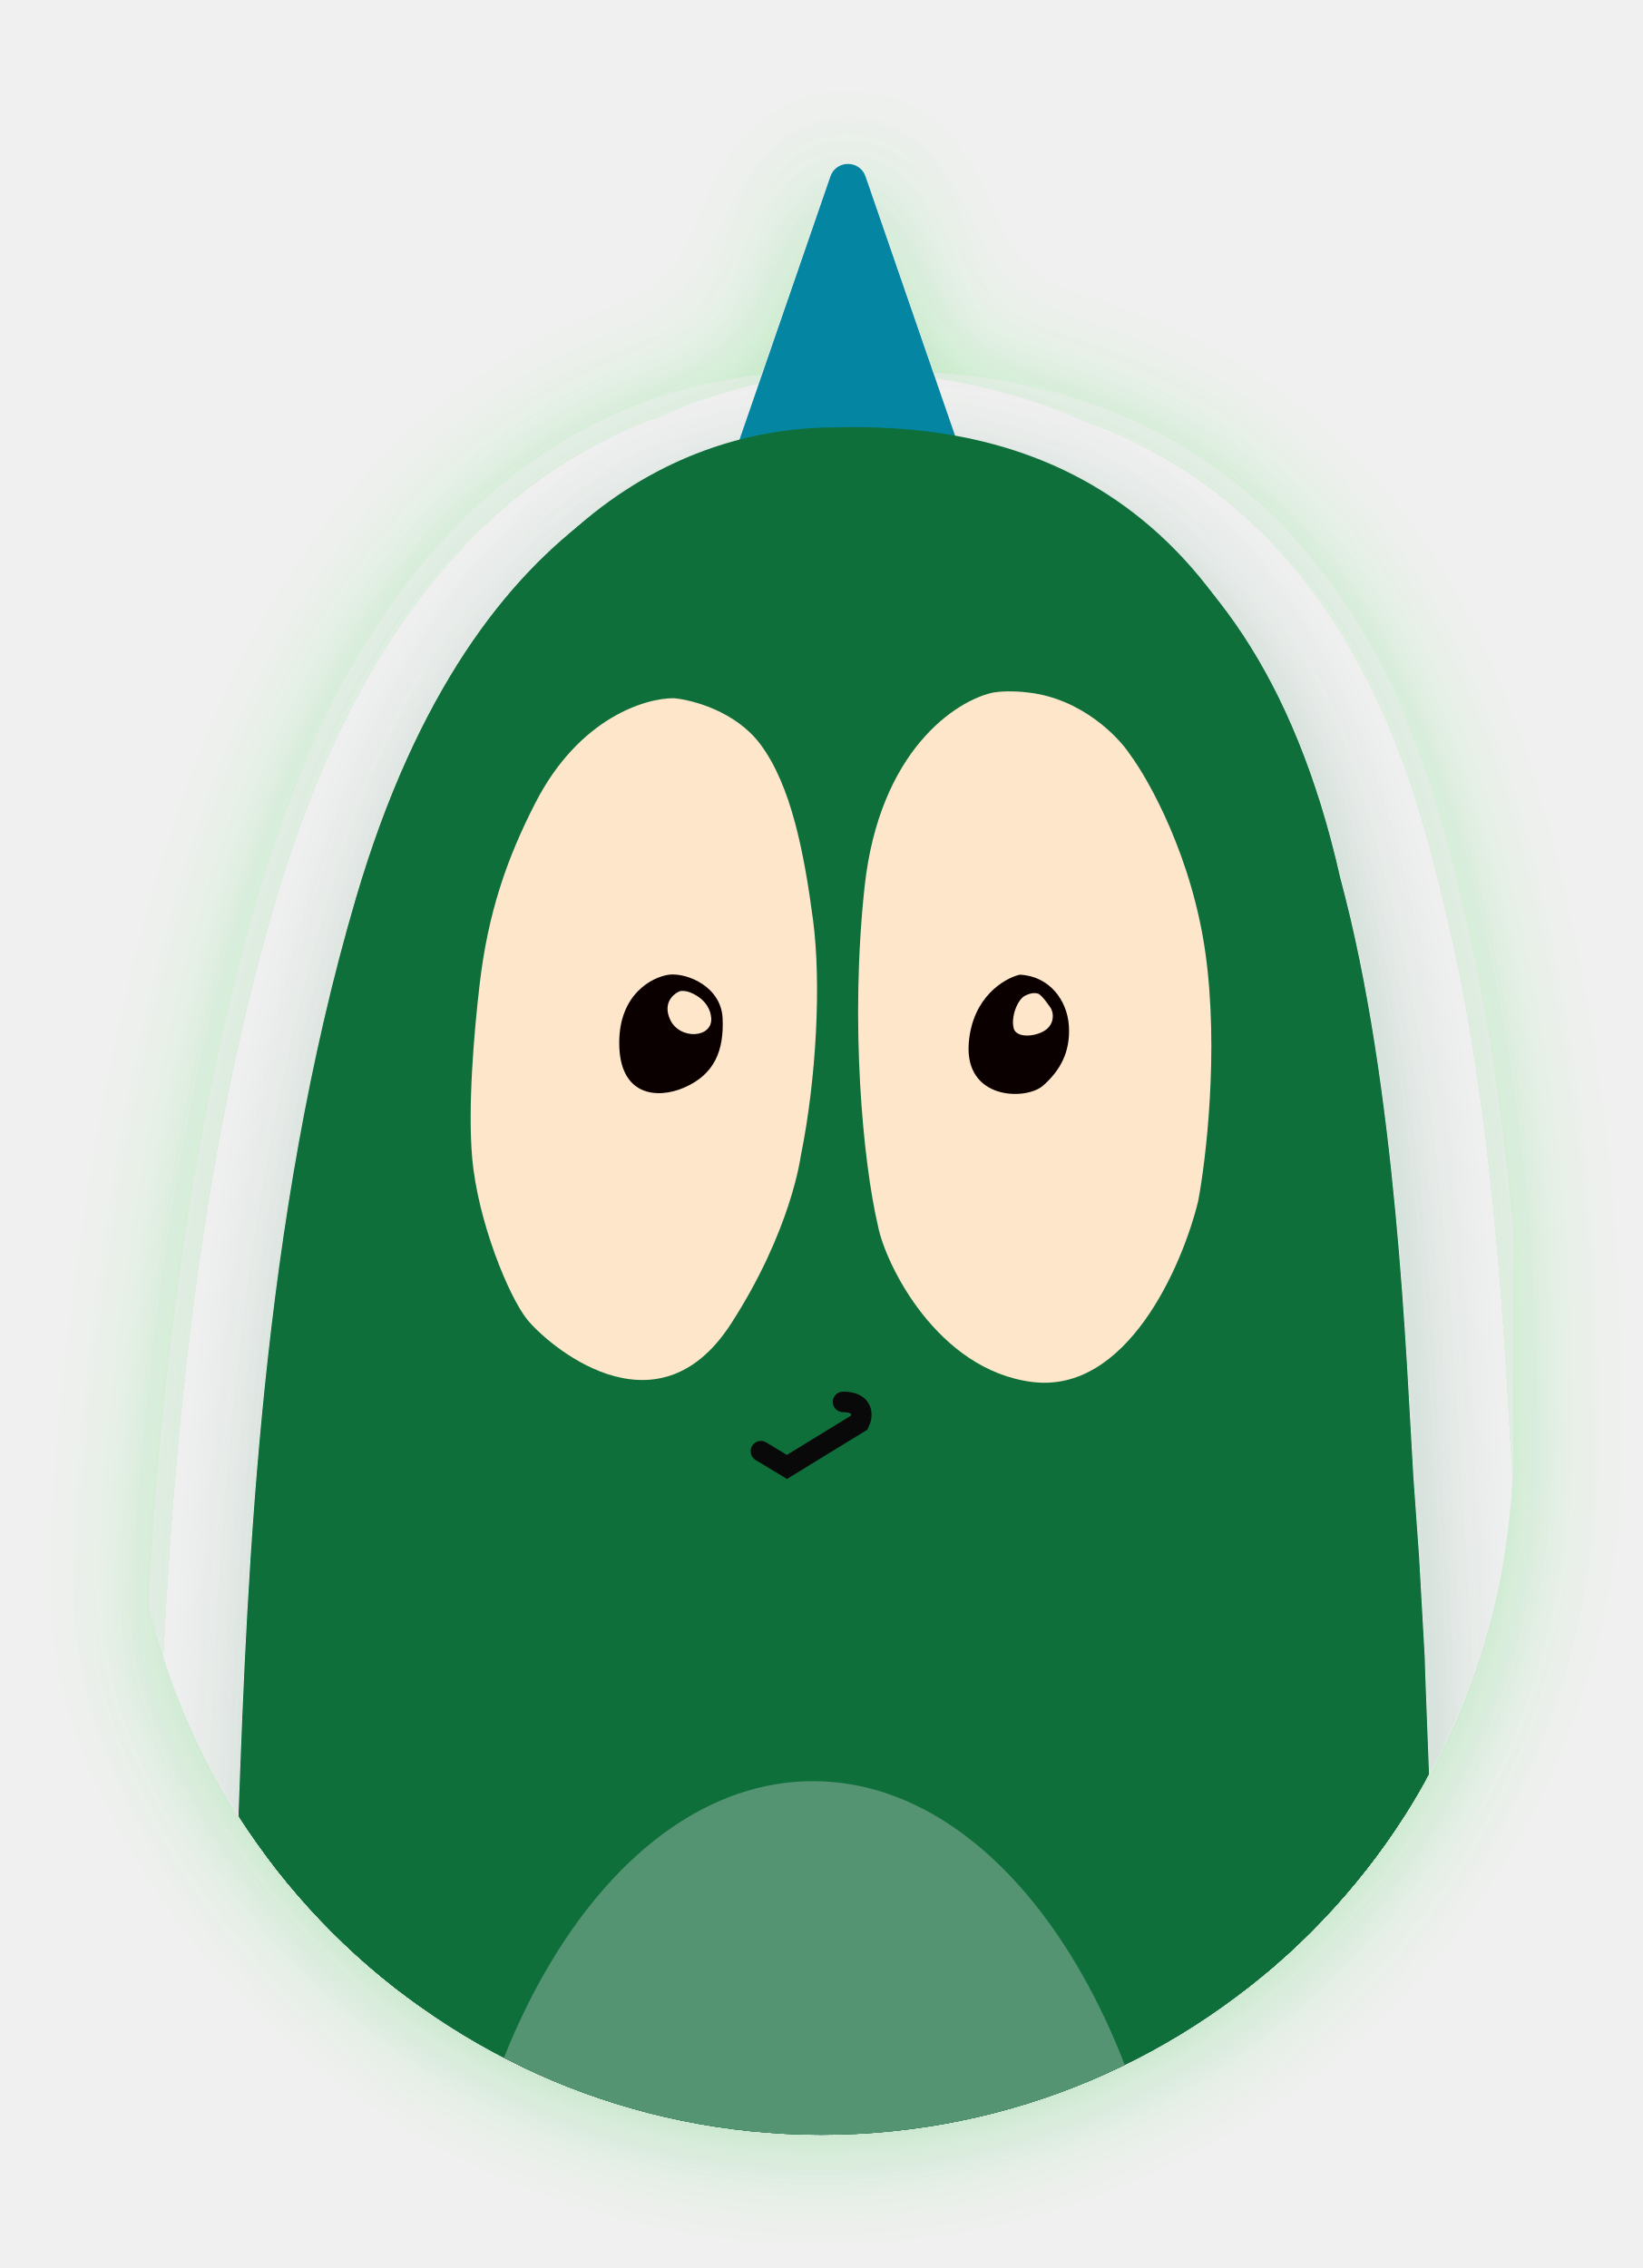
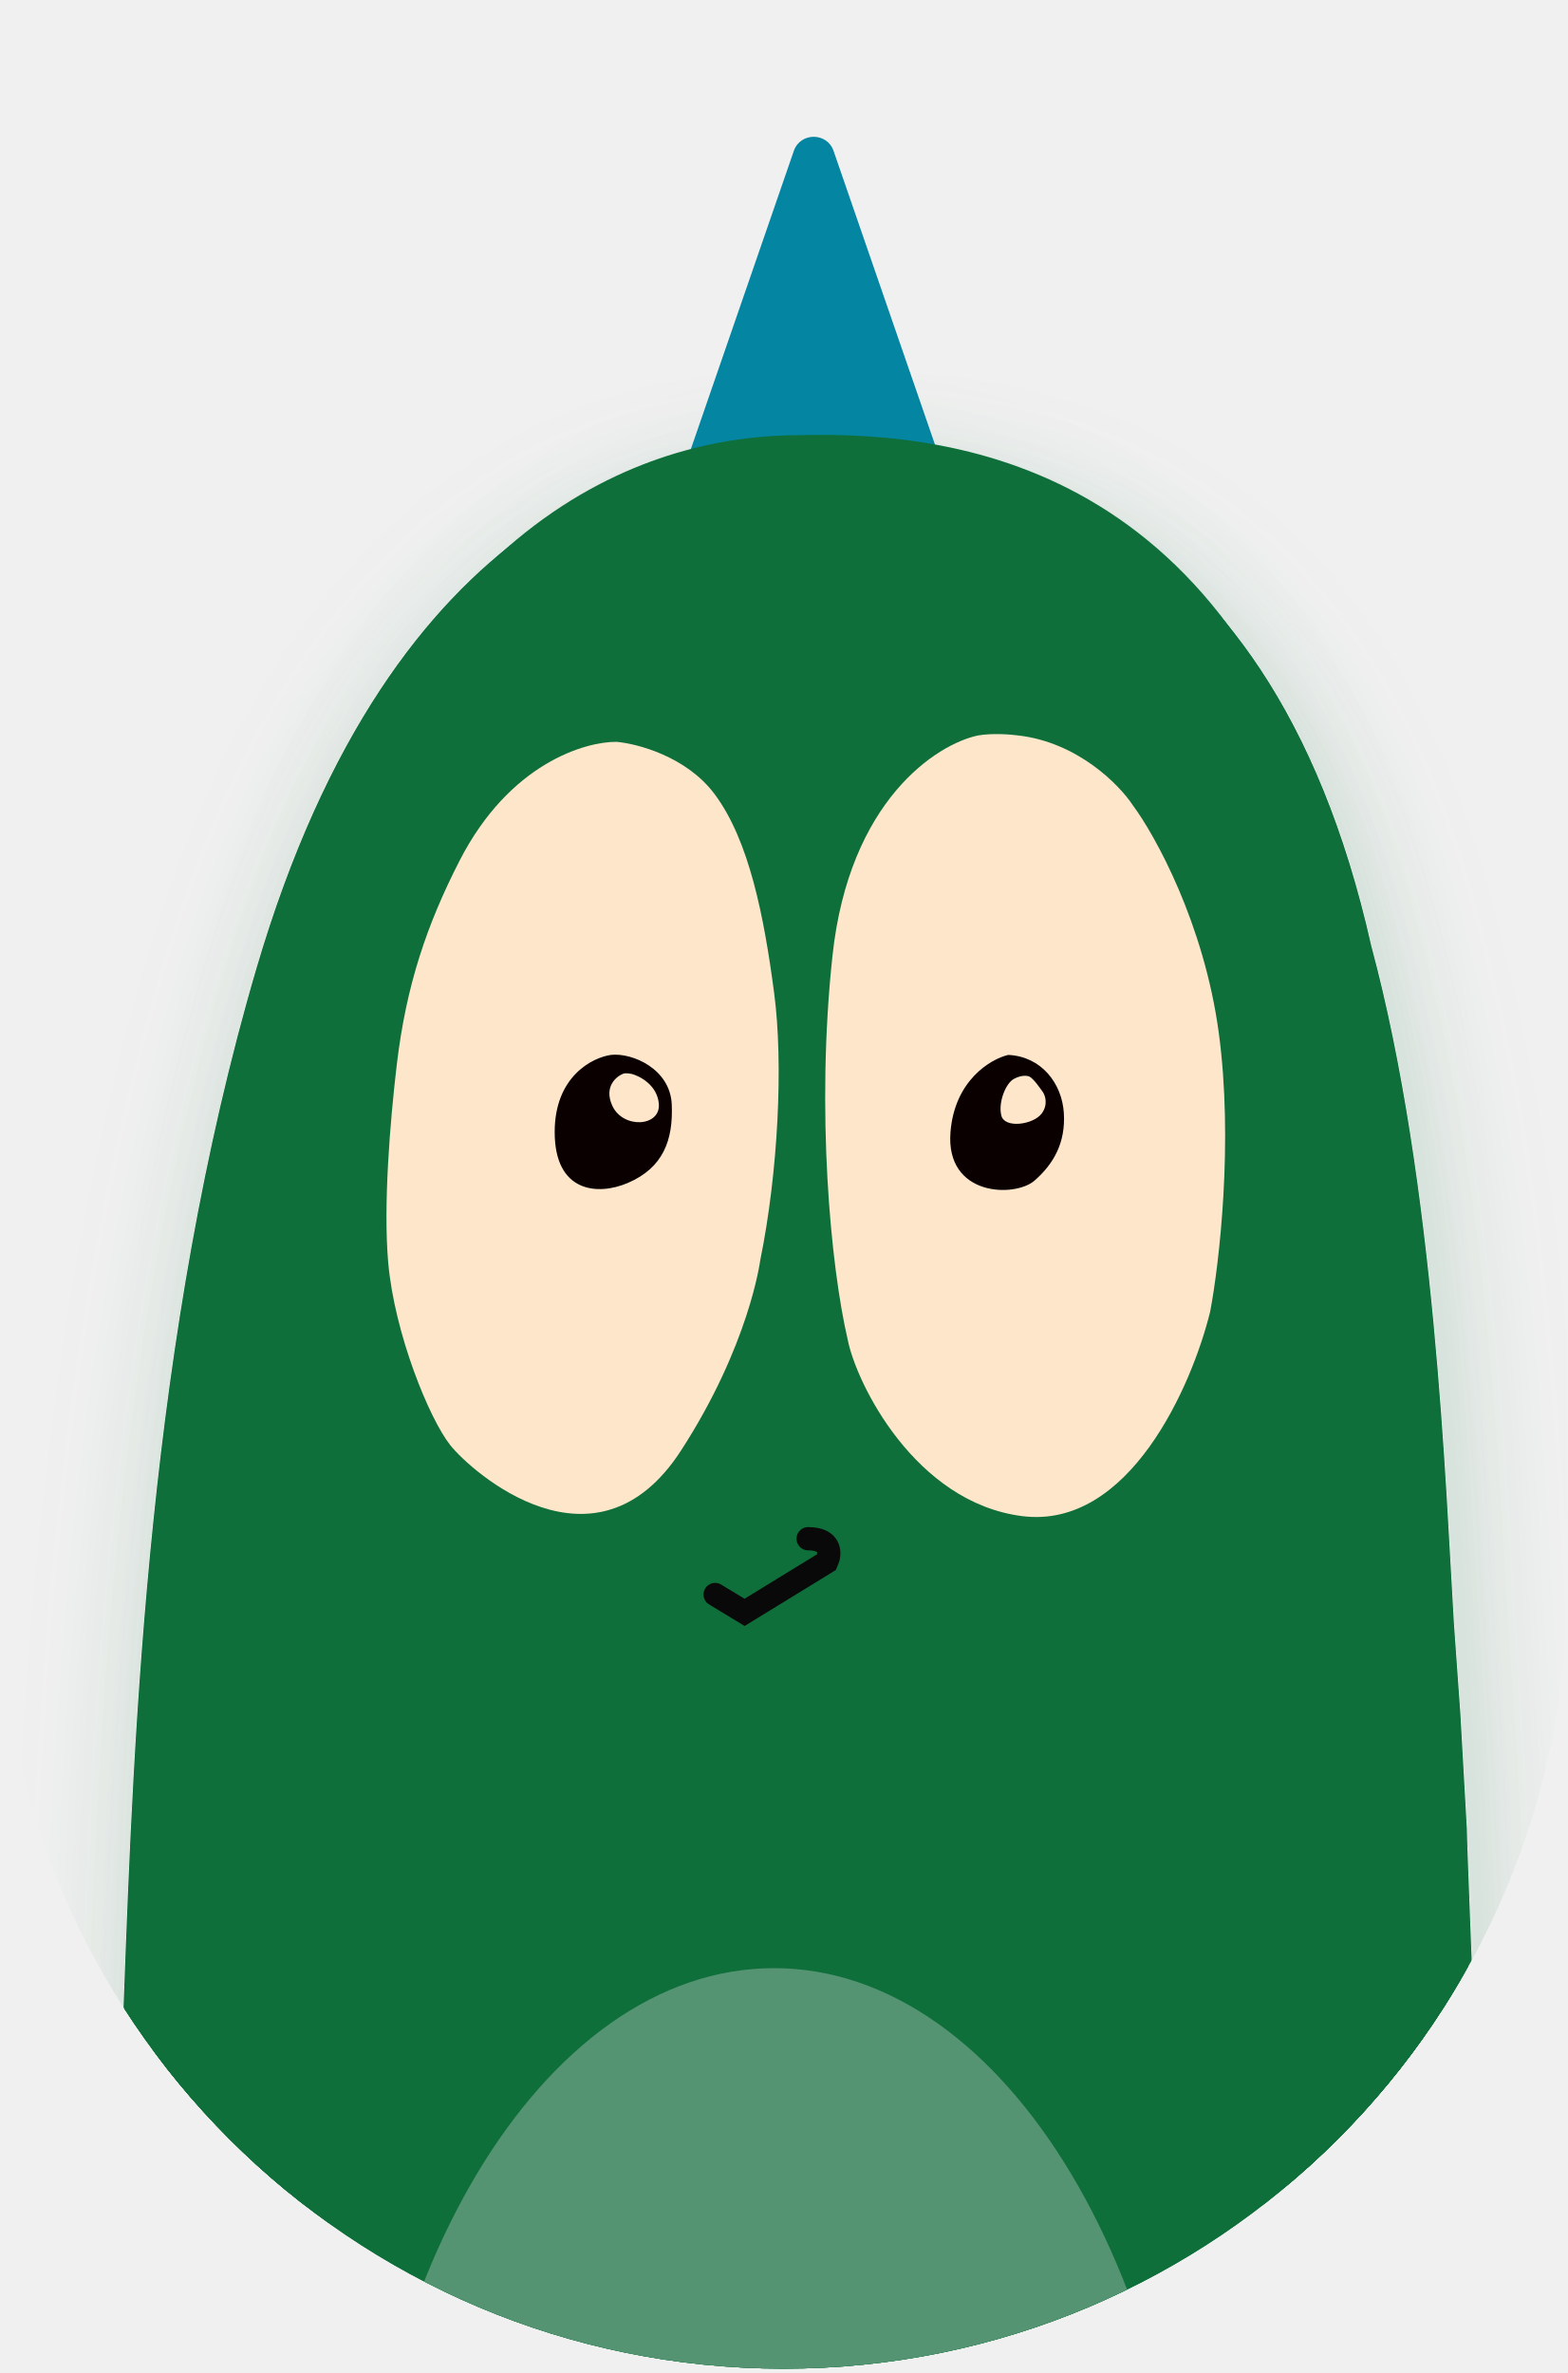
- <svg xmlns="http://www.w3.org/2000/svg" width="381" height="526" viewBox="0 0 381 526" fill="none">
-   <g filter="url(#filter0_dd_374_2505)">
-     <g clip-path="url(#clip0_374_2505)">
-       <g clip-path="url(#clip1_374_2505)">
-         <path d="M192.581 40.921C193.918 37.048 199.395 37.048 200.732 40.921L230.585 127.375C231.552 130.175 229.472 133.094 226.51 133.094H166.804C163.841 133.094 161.761 130.175 162.728 127.375L192.581 40.921Z" fill="#0485A2" />
-         <g filter="url(#filter1_dd_374_2505)">
-           <path fill-rule="evenodd" clip-rule="evenodd" d="M192.648 101.15C165.954 101.15 110.575 113.024 82.554 208.212C60.409 283.439 57.4 364.544 55.364 419.438C54.807 434.457 54.322 447.514 53.539 457.952L51.715 662.587C51.825 686.854 58.513 735.387 84.378 735.387C88.468 735.552 96.88 735.95 97.808 736.216C98.5 736.414 98.437 736.685 98.36 737.016C98.334 737.128 98.306 737.249 98.306 737.376L98.14 740.03C98.14 740.616 98.126 741.231 98.109 741.918C98.071 743.561 98.023 745.612 98.14 748.653C98.338 753.814 98.472 757.112 110.409 757.112H182.037C186.569 757.167 191.996 751.971 191.996 747.66C191.996 745.334 191.945 743.298 191.897 741.421C191.857 739.818 191.819 738.331 191.819 736.881C191.819 736.797 191.815 736.711 191.811 736.627C191.782 736.04 191.754 735.486 193.146 735.718C194.737 735.984 203.425 735.829 207.57 735.718H232.275C233.16 735.664 234.829 735.952 234.431 737.544V747.66C234.431 750.866 236.553 757.245 245.042 757.112C253.531 756.979 284.725 757.057 299.26 757.112C302.908 757 310.236 754.326 310.369 744.509V735.554C310.424 735.333 310.667 734.891 311.198 734.891C311.728 734.891 323.799 731.794 329.768 730.247C331.923 729.583 338.456 727.062 338.721 725.602C340.131 717.849 341.328 655.16 338.721 582.656C336.143 510.937 334.411 475.862 332.089 429.761C332.089 427.264 330.421 387.162 330.431 384.489L329.105 360.941L327.778 342.368C326.12 315.172 323.965 252.322 310.866 203.734C289.39 108.05 227.633 100.256 192.648 101.15Z" fill="#0E6F3A" />
-         </g>
-         <path d="M120.113 192.139C130.791 171.322 147.017 166.702 153.663 166.757C158.149 167.144 168.617 169.909 174.598 177.872C182.075 187.826 185.234 204.172 187.391 220.508C189.385 235.604 188.256 258.83 184.401 277.742C184.401 277.742 182.075 295.825 167.454 318.387C149.177 346.59 122.594 322.866 118.108 317.226C113.622 311.585 106.145 293.337 104.815 278.074C103.752 265.864 105.202 248.212 106.643 235.936C108.649 218.848 113.134 205.743 120.113 192.139Z" fill="#FEE6CA" />
-         <path d="M199.873 212.49C203.45 179.322 222.117 167.271 231.003 165.391C234.05 164.861 238.013 165.17 239.614 165.391C252.332 166.851 261.251 175.95 264.121 180.317C268.923 186.785 279.322 205.558 282.502 228.909C285.681 252.259 282.612 278.44 280.68 288.612C276.816 304.422 263.36 335.313 240.442 332.394C217.525 329.475 204.947 303.963 203.126 294.621C199.483 279.031 196.296 245.659 199.873 212.49Z" fill="#FEE6CA" />
-         <path d="M152.54 233.723C157.043 233.258 165.148 236.698 165.479 244.325C165.81 251.953 163.656 257.884 156.07 261.127C149.622 263.884 140.437 263.172 140.434 250.231C140.433 238.369 148.476 234.263 152.54 233.723ZM237.455 233.734C244.58 234.046 248.975 239.865 249.363 246.171C249.751 252.477 247.229 257.001 243.086 260.627C238.943 264.252 224.009 264.096 225.112 250.242C225.995 239.159 233.709 234.619 237.455 233.734ZM156.852 237.781C156.523 237.712 155.731 237.6 155.195 237.709C153.62 238.302 150.923 240.502 152.738 244.553C155.007 249.617 163.162 249.146 162.716 244.162C162.359 240.174 158.658 238.246 156.852 237.781ZM241.995 238.358C241.505 238.171 240.335 237.966 238.653 238.875C236.953 239.793 235.281 243.858 235.986 246.702C236.692 249.546 242.874 248.658 244.639 246.252C246.051 244.328 245.362 242.367 244.841 241.627C244.215 240.772 242.968 238.897 241.995 238.358Z" fill="#0A0000" />
-         <path d="M68.728 423.998C69.65 422.292 71.832 421.736 73.457 422.795L106.845 444.545C108.379 445.544 108.813 447.599 107.813 449.134L31.081 566.922C29.468 569.397 25.666 568.687 25.055 565.796L16.064 523.191C15.902 522.423 16.017 521.622 16.39 520.931L68.728 423.998Z" fill="#0E6F3A" />
-         <path d="M102.564 445.791C103.504 444.266 103.063 442.27 101.568 441.283L62.291 415.353C60.571 414.217 58.244 414.908 57.422 416.798L-0.426 549.832C-1.6 552.53 1.061 555.307 3.807 554.249L44.614 538.539C45.292 538.278 45.865 537.802 46.246 537.184L102.564 445.791Z" fill="#0E6F3A" />
-         <path d="M319.368 424.136C318.447 422.429 316.265 421.874 314.64 422.933L281.253 444.682C279.718 445.682 279.285 447.737 280.284 449.271L357.017 567.059C358.63 569.535 362.431 568.825 363.041 565.934L372.033 523.329C372.195 522.561 372.08 521.76 371.707 521.068L319.368 424.136Z" fill="#0E6F3A" />
-         <path d="M285.533 445.929C284.593 444.404 285.034 442.408 286.529 441.421L325.807 415.49C327.526 414.355 329.854 415.046 330.675 416.935L388.524 549.969C389.697 552.668 387.037 555.444 384.291 554.387L343.483 538.677C342.806 538.416 342.232 537.94 341.852 537.321L285.533 445.929Z" fill="#0E6F3A" />
-         <path d="M192.231 341.757C193.604 341.733 194.738 342.827 194.762 344.201C194.786 345.574 193.692 346.708 192.319 346.732L179.016 346.965L178.761 346.957C177.505 346.852 176.507 345.81 176.485 344.522C176.461 343.149 177.555 342.016 178.928 341.992L192.231 341.757Z" fill="#090909" />
-         <path d="M277.905 579.273C277.905 662.21 237.996 691.445 188.356 691.445C138.717 691.445 98.144 662.21 98.144 579.273C98.144 496.336 138.385 429.102 188.025 429.102C237.664 429.102 277.905 496.336 277.905 579.273Z" fill="#559472" />
+ <svg xmlns="http://www.w3.org/2000/svg" width="321" height="486" viewBox="0 0 321 486" fill="none">
+   <g clip-path="url(#clip0_374_2505)">
+     <g clip-path="url(#clip1_374_2505)">
+       <path d="M162.581 30.921C163.918 27.049 169.395 27.049 170.732 30.921L200.585 117.375C201.552 120.175 199.472 123.094 196.51 123.094H136.804C133.841 123.094 131.761 120.175 132.728 117.375L162.581 30.921Z" fill="#0485A2" />
+       <g filter="url(#filter0_dd_374_2505)">
+         <path fill-rule="evenodd" clip-rule="evenodd" d="M162.648 91.15C135.954 91.15 80.575 103.024 52.554 198.212C30.409 273.439 27.4 354.544 25.364 409.438C24.807 424.457 24.322 437.514 23.539 447.952L21.715 652.587C21.825 676.854 28.513 725.387 54.378 725.387C58.468 725.552 66.88 725.95 67.808 726.216C68.5 726.414 68.437 726.685 68.36 727.016C68.334 727.128 68.306 727.249 68.306 727.376L68.14 730.03C68.14 730.616 68.126 731.231 68.109 731.918C68.071 733.561 68.023 735.612 68.14 738.653C68.338 743.814 68.472 747.112 80.409 747.112H152.037C156.569 747.167 161.996 741.971 161.996 737.66C161.996 735.334 161.945 733.298 161.897 731.421C161.857 729.818 161.819 728.331 161.819 726.881C161.819 726.797 161.815 726.711 161.811 726.627C161.782 726.04 161.754 725.486 163.146 725.718C164.737 725.984 173.425 725.829 177.57 725.718H202.275C203.16 725.664 204.829 725.952 204.431 727.544V737.66C204.431 740.866 206.553 747.245 215.042 747.112C223.531 746.979 254.725 747.057 269.26 747.112C272.908 747 280.236 744.326 280.369 734.509V725.554C280.424 725.333 280.667 724.891 281.198 724.891C281.728 724.891 293.799 721.794 299.768 720.247C301.923 719.583 308.456 717.062 308.721 715.602C310.131 707.849 311.328 645.16 308.721 572.656C306.143 500.937 304.411 465.862 302.089 419.761C302.089 417.264 300.421 377.162 300.431 374.489L299.105 350.941L297.778 332.368C296.12 305.172 293.965 242.322 280.866 193.734C259.39 98.049 197.633 90.255 162.648 91.15Z" fill="#0E6F3A" />
      </g>
-       <path d="M192.573 41.459C193.853 37.752 199.096 37.752 200.377 41.459L228.957 124.227C229.882 126.908 227.891 129.702 225.055 129.702H167.895C165.059 129.702 163.067 126.908 163.993 124.227L192.573 41.459Z" fill="#0485A2" />
-       <path fill-rule="evenodd" clip-rule="evenodd" d="M193.613 99.124C168.053 99.124 115.027 110.492 88.197 201.62C66.993 273.64 64.112 351.286 62.162 403.84C61.628 418.218 61.165 430.719 60.414 440.711L58.668 636.62C58.774 659.852 65.177 706.316 89.943 706.316C93.859 706.474 101.914 706.855 102.803 707.109C103.465 707.299 103.405 707.558 103.331 707.875C103.306 707.984 103.279 708.099 103.279 708.221L103.121 710.761C103.121 711.322 103.107 711.911 103.091 712.569C103.055 714.141 103.009 716.105 103.121 719.016C103.311 723.957 103.438 727.115 114.869 727.115H183.453C187.792 727.168 192.989 722.193 192.989 718.065C192.989 715.839 192.94 713.89 192.894 712.093C192.855 710.558 192.819 709.135 192.819 707.746C192.819 707.666 192.815 707.584 192.811 707.503C192.784 706.941 192.757 706.411 194.089 706.633C195.614 706.887 203.932 706.739 207.901 706.633H231.557C232.403 706.581 234.001 706.857 233.62 708.381V718.065C233.62 721.135 235.653 727.242 243.781 727.115C251.91 726.988 281.777 727.062 295.695 727.115C299.188 727.009 306.205 724.447 306.332 715.049V706.476C306.385 706.264 306.618 705.841 307.126 705.841C307.634 705.841 319.192 702.877 324.907 701.396C326.971 700.761 333.226 698.346 333.48 696.949C334.83 689.526 335.976 629.51 333.48 560.098C331.011 491.437 329.352 457.857 327.13 413.722C327.13 411.332 325.532 372.94 325.542 370.381L324.272 347.837L323.002 330.056C321.414 304.019 319.35 243.85 306.808 197.333C286.244 105.729 227.111 98.268 193.613 99.124Z" fill="#0E6F3A" />
-       <path d="M124.148 186.231C134.371 166.301 149.905 161.878 156.267 161.931C160.562 162.302 170.584 164.949 176.31 172.572C183.468 182.102 186.492 197.75 188.558 213.39C190.466 227.843 189.386 250.078 185.695 268.184C185.695 268.184 183.468 285.495 169.47 307.095C151.973 334.095 126.523 311.384 122.228 305.984C117.934 300.584 110.775 283.113 109.503 268.501C108.485 256.812 109.873 239.913 111.253 228.16C113.173 211.801 117.467 199.254 124.148 186.231Z" fill="#FEE6CA" />
-       <path d="M200.506 205.715C203.93 173.961 221.801 162.424 230.309 160.624C233.225 160.116 237.02 160.413 238.552 160.624C250.727 162.021 259.267 170.733 262.014 174.914C266.612 181.106 276.567 199.078 279.611 221.433C282.654 243.788 279.716 268.852 277.867 278.59C274.168 293.726 261.285 323.3 239.345 320.506C217.405 317.711 205.363 293.287 203.619 284.343C200.132 269.419 197.081 237.469 200.506 205.715Z" fill="#FEE6CA" />
-       <path d="M155.196 226.041C159.507 225.596 167.267 228.889 167.583 236.192C167.9 243.494 165.838 249.172 158.576 252.277C152.402 254.916 143.609 254.234 143.607 241.844C143.605 230.488 151.306 226.558 155.196 226.041ZM236.49 226.052C243.312 226.35 247.519 231.921 247.891 237.959C248.262 243.996 245.847 248.326 241.881 251.797C237.915 255.268 223.617 255.119 224.674 241.856C225.519 231.245 232.904 226.899 236.49 226.052ZM159.325 229.928C159.01 229.861 158.251 229.754 157.738 229.858C156.23 230.426 153.649 232.532 155.386 236.41C157.559 241.258 165.367 240.807 164.939 236.035C164.597 232.218 161.054 230.373 159.325 229.928ZM240.837 230.479C240.368 230.301 239.247 230.104 237.637 230.974C236.009 231.854 234.409 235.744 235.085 238.467C235.76 241.19 241.678 240.34 243.368 238.038C244.72 236.195 244.06 234.318 243.562 233.609C242.962 232.791 241.768 230.995 240.837 230.479Z" fill="#0A0000" />
-       <path d="M74.96 408.202C75.842 406.568 77.931 406.037 79.487 407.05L111.45 427.872C112.919 428.829 113.334 430.796 112.377 432.266L38.916 545.031C37.372 547.401 33.733 546.721 33.149 543.954L24.54 503.165C24.385 502.43 24.496 501.663 24.853 501.001L74.96 408.202Z" fill="#0E6F3A" />
-       <path d="M8.873 503.518C7.366 503.324 6.965 501.328 8.281 500.568L30.83 487.545C31.771 487.002 32.967 487.543 33.181 488.608L36.459 504.946C36.673 506.012 35.778 506.972 34.7 506.834L8.873 503.518Z" fill="#0E6F3A" />
-       <path d="M107.346 429.066C108.245 427.606 107.823 425.695 106.392 424.75L68.79 399.925C67.143 398.839 64.915 399.5 64.128 401.309L8.747 528.67C7.623 531.253 10.17 533.911 12.799 532.899L51.867 517.859C52.515 517.609 53.064 517.153 53.429 516.562L107.346 429.066Z" fill="#0E6F3A" />
-       <path d="M314.912 408.333C314.029 406.699 311.94 406.167 310.384 407.181L278.422 428.003C276.952 428.96 276.537 430.927 277.494 432.397L350.955 545.162C352.499 547.532 356.138 546.852 356.722 544.084L365.331 503.296C365.486 502.561 365.375 501.794 365.018 501.132L314.912 408.333Z" fill="#0E6F3A" />
-       <path d="M282.518 429.198C281.618 427.738 282.04 425.827 283.471 424.882L321.074 400.057C322.72 398.97 324.948 399.632 325.735 401.441L381.117 528.802C382.24 531.385 379.693 534.043 377.064 533.031L337.997 517.991C337.348 517.741 336.799 517.285 336.434 516.693L282.518 429.198Z" fill="#0E6F3A" />
-       <path d="M274.579 556.856C274.579 636.257 236.372 664.245 188.849 664.245C141.327 664.245 102.484 636.257 102.484 556.856C102.484 477.455 141.009 413.088 188.532 413.088C236.055 413.088 274.579 477.455 274.579 556.856Z" fill="#559472" />
-       <path d="M176.469 336.565L182.502 340.217L199.33 329.898C200.071 328.31 200.346 325.135 195.52 325.135" stroke="#090909" stroke-width="4.763" stroke-linecap="round" />
+       <path d="M90.113 182.139C100.791 161.322 117.017 156.702 123.663 156.757C128.149 157.144 138.617 159.909 144.598 167.872C152.075 177.826 155.234 194.172 157.391 210.508C159.385 225.604 158.256 248.83 154.401 267.742C154.401 267.742 152.075 285.825 137.454 308.387C119.177 336.59 92.594 312.866 88.108 307.226C83.622 301.585 76.145 283.337 74.815 268.074C73.752 255.864 75.202 238.212 76.643 225.936C78.649 208.848 83.134 195.743 90.113 182.139Z" fill="#FEE6CA" />
+       <path d="M169.873 202.49C173.45 169.322 192.117 157.271 201.003 155.391C204.05 154.861 208.013 155.17 209.614 155.391C222.332 156.851 231.251 165.95 234.121 170.317C238.923 176.785 249.322 195.558 252.502 218.909C255.681 242.259 252.612 268.44 250.68 278.612C246.816 294.422 233.36 325.313 210.442 322.394C187.525 319.475 174.947 293.963 173.126 284.621C169.483 269.031 166.296 235.659 169.873 202.49Z" fill="#FEE6CA" />
+       <path d="M122.54 223.723C127.043 223.258 135.148 226.698 135.479 234.325C135.81 241.953 133.656 247.884 126.07 251.127C119.622 253.884 110.437 253.172 110.434 240.231C110.433 228.369 118.476 224.263 122.54 223.723ZM207.455 223.734C214.58 224.046 218.975 229.865 219.363 236.171C219.751 242.477 217.229 247.001 213.086 250.627C208.943 254.252 194.009 254.096 195.112 240.242C195.995 229.159 203.709 224.619 207.455 223.734ZM126.852 227.781C126.523 227.712 125.731 227.6 125.195 227.709C123.62 228.302 120.923 230.502 122.738 234.553C125.007 239.617 133.162 239.146 132.716 234.162C132.359 230.174 128.658 228.246 126.852 227.781ZM211.995 228.358C211.505 228.171 210.335 227.966 208.653 228.875C206.953 229.793 205.281 233.858 205.986 236.702C206.692 239.546 212.874 238.658 214.639 236.252C216.051 234.328 215.362 232.367 214.841 231.627C214.215 230.772 212.968 228.897 211.995 228.358Z" fill="#0A0000" />
+       <path d="M38.728 413.998C39.651 412.292 41.833 411.736 43.458 412.795L76.844 434.545C78.379 435.544 78.812 437.599 77.812 439.134L1.081 556.922C-0.532 559.397 -4.333 558.687 -4.944 555.796L-13.937 513.191C-14.098 512.423 -13.982 511.622 -13.61 510.931L38.728 413.998Z" fill="#0E6F3A" />
+       <path d="M72.564 435.791C73.504 434.266 73.063 432.27 71.568 431.283L32.291 405.353C30.571 404.217 28.244 404.908 27.422 406.798L-30.426 539.832C-31.6 542.53 -28.939 545.307 -26.193 544.249L14.614 528.539C15.292 528.278 15.865 527.802 16.246 527.184L72.564 435.791Z" fill="#0E6F3A" />
+       <path d="M289.368 414.136C288.447 412.429 286.265 411.874 284.64 412.933L251.253 434.682C249.718 435.682 249.285 437.737 250.284 439.271L327.017 557.059C328.63 559.535 332.431 558.825 333.041 555.934L342.033 513.329C342.195 512.561 342.08 511.76 341.707 511.068L289.368 414.136Z" fill="#0E6F3A" />
+       <path d="M255.533 435.929C254.593 434.404 255.034 432.408 256.529 431.421L295.807 405.49C297.526 404.355 299.854 405.046 300.675 406.935L358.524 539.969C359.697 542.668 357.037 545.444 354.291 544.387L313.483 528.677C312.806 528.416 312.232 527.94 311.852 527.321L255.533 435.929Z" fill="#0E6F3A" />
+       <path d="M162.231 331.757C163.604 331.733 164.738 332.827 164.762 334.201C164.786 335.574 163.692 336.708 162.319 336.732L149.016 336.965L148.761 336.957C147.505 336.852 146.507 335.81 146.485 334.522C146.461 333.149 147.555 332.016 148.928 331.992L162.231 331.757Z" fill="#090909" />
+       <path d="M247.905 569.273C247.905 652.21 207.996 681.445 158.356 681.445C108.717 681.445 68.144 652.21 68.144 569.273C68.144 486.336 108.385 419.102 158.025 419.102C207.664 419.102 247.905 486.336 247.905 569.273Z" fill="#559472" />
    </g>
+     <path d="M162.573 31.459C163.853 27.752 169.096 27.752 170.377 31.459L198.957 114.227C199.882 116.908 197.891 119.702 195.055 119.702H137.895C135.059 119.702 133.067 116.908 133.993 114.227L162.573 31.459Z" fill="#0485A2" />
+     <path fill-rule="evenodd" clip-rule="evenodd" d="M163.613 89.124C138.053 89.124 85.028 100.492 58.197 191.62C36.993 263.64 34.112 341.286 32.162 393.84C31.628 408.218 31.165 420.719 30.414 430.711L28.668 626.62C28.774 649.852 35.177 696.316 59.943 696.316C63.859 696.474 71.914 696.855 72.803 697.109C73.466 697.299 73.405 697.558 73.331 697.875C73.306 697.984 73.279 698.099 73.279 698.221L73.121 700.761C73.121 701.322 73.107 701.911 73.091 702.569C73.055 704.141 73.009 706.105 73.121 709.016C73.311 713.957 73.438 717.115 84.869 717.115H153.453C157.792 717.168 162.989 712.193 162.989 708.065C162.989 705.839 162.94 703.89 162.894 702.093C162.855 700.558 162.819 699.135 162.819 697.746C162.819 697.666 162.815 697.584 162.811 697.503C162.784 696.941 162.757 696.411 164.089 696.633C165.614 696.887 173.932 696.739 177.901 696.633H201.557C202.403 696.581 204.001 696.857 203.62 698.381V708.065C203.62 711.135 205.653 717.242 213.781 717.115C221.91 716.988 251.777 717.062 265.695 717.115C269.188 717.009 276.205 714.447 276.332 705.049V696.476C276.385 696.264 276.618 695.841 277.126 695.841C277.634 695.841 289.192 692.877 294.907 691.396C296.971 690.761 303.226 688.346 303.48 686.949C304.83 679.526 305.976 619.51 303.48 550.098C301.011 481.437 299.352 447.857 297.13 403.722C297.13 401.332 295.532 362.94 295.542 360.381L294.272 337.837L293.002 320.056C291.414 294.019 289.35 233.85 276.808 187.333C256.244 95.729 197.111 88.268 163.613 89.124Z" fill="#0E6F3A" />
+     <path d="M94.148 176.231C104.371 156.301 119.905 151.878 126.267 151.931C130.562 152.302 140.584 154.949 146.31 162.572C153.468 172.102 156.492 187.75 158.558 203.39C160.466 217.843 159.386 240.078 155.695 258.184C155.695 258.184 153.468 275.495 139.47 297.095C121.973 324.095 96.523 301.384 92.228 295.984C87.934 290.584 80.775 273.113 79.503 258.501C78.485 246.812 79.873 229.913 81.253 218.16C83.173 201.801 87.467 189.254 94.148 176.231Z" fill="#FEE6CA" />
+     <path d="M170.506 195.715C173.93 163.961 191.801 152.424 200.309 150.624C203.225 150.116 207.02 150.413 208.552 150.624C220.727 152.021 229.267 160.733 232.014 164.914C236.612 171.106 246.567 189.078 249.611 211.433C252.654 233.788 249.716 258.852 247.867 268.59C244.168 283.726 231.285 313.3 209.345 310.506C187.405 307.711 175.363 283.287 173.619 274.343C170.132 259.419 167.081 227.469 170.506 195.715Z" fill="#FEE6CA" />
+     <path d="M125.196 216.041C129.507 215.596 137.267 218.889 137.583 226.192C137.9 233.494 135.838 239.172 128.576 242.277C122.402 244.916 113.609 244.234 113.607 231.844C113.605 220.488 121.306 216.558 125.196 216.041ZM206.49 216.052C213.312 216.35 217.519 221.921 217.891 227.959C218.262 233.996 215.847 238.326 211.881 241.797C207.915 245.268 193.617 245.119 194.674 231.856C195.519 221.245 202.904 216.899 206.49 216.052ZM129.325 219.928C129.01 219.861 128.251 219.754 127.738 219.858C126.23 220.426 123.649 222.532 125.386 226.41C127.559 231.258 135.367 230.807 134.939 226.035C134.597 222.218 131.054 220.373 129.325 219.928ZM210.837 220.479C210.368 220.301 209.247 220.104 207.637 220.974C206.009 221.854 204.409 225.744 205.085 228.467C205.76 231.19 211.678 230.34 213.368 228.038C214.72 226.195 214.06 224.318 213.562 223.609C212.962 222.791 211.768 220.995 210.837 220.479Z" fill="#0A0000" />
+     <path d="M44.959 398.202C45.842 396.568 47.931 396.037 49.487 397.05L81.45 417.872C82.919 418.829 83.334 420.796 82.377 422.266L8.916 535.031C7.372 537.401 3.733 536.721 3.149 533.954L-5.46 493.165C-5.615 492.43 -5.504 491.663 -5.147 491.001L44.959 398.202Z" fill="#0E6F3A" />
+     <path d="M-21.127 493.518C-22.634 493.324 -23.035 491.328 -21.719 490.568L0.83 477.545C1.771 477.002 2.967 477.543 3.181 478.608L6.459 494.946C6.673 496.012 5.778 496.972 4.7 496.834L-21.127 493.518Z" fill="#0E6F3A" />
+     <path d="M77.346 419.066C78.246 417.606 77.823 415.695 76.392 414.75L38.79 389.925C37.143 388.839 34.915 389.5 34.128 391.309L-21.253 518.67C-22.377 521.253 -19.83 523.911 -17.201 522.899L21.866 507.859C22.515 507.609 23.064 507.153 23.429 506.562L77.346 419.066Z" fill="#0E6F3A" />
+     <path d="M284.912 398.333C284.029 396.699 281.94 396.167 280.384 397.181L248.422 418.003C246.952 418.96 246.537 420.927 247.494 422.397L320.955 535.162C322.499 537.532 326.138 536.852 326.722 534.084L335.331 493.296C335.486 492.561 335.375 491.794 335.018 491.132L284.912 398.333Z" fill="#0E6F3A" />
+     <path d="M252.518 419.198C251.618 417.738 252.04 415.827 253.471 414.882L291.074 390.057C292.72 388.97 294.948 389.632 295.735 391.441L351.117 518.802C352.24 521.385 349.693 524.043 347.064 523.031L307.997 507.991C307.348 507.741 306.799 507.285 306.434 506.693L252.518 419.198Z" fill="#0E6F3A" />
+     <path d="M244.579 546.856C244.579 626.257 206.372 654.245 158.849 654.245C111.327 654.245 72.484 626.257 72.484 546.856C72.484 467.455 111.009 403.088 158.532 403.088C206.055 403.088 244.579 467.455 244.579 546.856Z" fill="#559472" />
+     <path d="M146.469 326.565L152.502 330.217L169.33 319.898C170.071 318.31 170.346 315.135 165.52 315.135" stroke="#090909" stroke-width="4.763" stroke-linecap="round" />
  </g>
  <defs>
-     <filter id="filter0_dd_374_2505" x="0" y="-19.887" width="381" height="545" filterUnits="userSpaceOnUse" color-interpolation-filters="sRGB">
-       <feFlood flood-opacity="0" result="BackgroundImageFix" />
-       <feColorMatrix in="SourceAlpha" type="matrix" values="0 0 0 0 0 0 0 0 0 0 0 0 0 0 0 0 0 0 127 0" result="hardAlpha" />
-       <feOffset dy="4" />
-       <feGaussianBlur stdDeviation="10" />
-       <feComposite in2="hardAlpha" operator="out" />
-       <feColorMatrix type="matrix" values="0 0 0 0 0.055 0 0 0 0 0.435 0 0 0 0 0.227 0 0 0 0.1 0" />
-       <feBlend mode="normal" in2="BackgroundImageFix" result="effect1_dropShadow_374_2505" />
-       <feColorMatrix in="SourceAlpha" type="matrix" values="0 0 0 0 0 0 0 0 0 0 0 0 0 0 0 0 0 0 127 0" result="hardAlpha" />
-       <feOffset />
-       <feGaussianBlur stdDeviation="15" />
-       <feComposite in2="hardAlpha" operator="out" />
-       <feColorMatrix type="matrix" values="0 0 0 0 0 0 0 0 0 1 0 0 0 0 0.05 0 0 0 0.18 0" />
-       <feBlend mode="normal" in2="effect1_dropShadow_374_2505" result="effect2_dropShadow_374_2505" />
-       <feBlend mode="normal" in="SourceGraphic" in2="effect2_dropShadow_374_2505" result="shape" />
-     </filter>
-     <filter id="filter1_dd_374_2505" x="27.715" y="85.089" width="340.543" height="696.024" filterUnits="userSpaceOnUse" color-interpolation-filters="sRGB">
+     <filter id="filter0_dd_374_2505" x="-2.285" y="75.089" width="340.543" height="696.024" filterUnits="userSpaceOnUse" color-interpolation-filters="sRGB">
      <feFlood flood-opacity="0" result="BackgroundImageFix" />
      <feColorMatrix in="SourceAlpha" type="matrix" values="0 0 0 0 0 0 0 0 0 0 0 0 0 0 0 0 0 0 127 0" result="hardAlpha" />
      <feOffset dx="-4" dy="4" />
      <feGaussianBlur stdDeviation="10" />
      <feComposite in2="hardAlpha" operator="out" />
      <feColorMatrix type="matrix" values="0 0 0 0 0.055 0 0 0 0 0.435 0 0 0 0 0.227 0 0 0 0.1 0" />
      <feBlend mode="normal" in2="BackgroundImageFix" result="effect1_dropShadow_374_2505" />
      <feColorMatrix in="SourceAlpha" type="matrix" values="0 0 0 0 0 0 0 0 0 0 0 0 0 0 0 0 0 0 127 0" result="hardAlpha" />
      <feOffset dx="8" dy="4" />
      <feGaussianBlur stdDeviation="10" />
      <feComposite in2="hardAlpha" operator="out" />
      <feColorMatrix type="matrix" values="0 0 0 0 0.055 0 0 0 0 0.435 0 0 0 0 0.227 0 0 0 0.1 0" />
      <feBlend mode="normal" in2="effect1_dropShadow_374_2505" result="effect2_dropShadow_374_2505" />
      <feBlend mode="normal" in="SourceGraphic" in2="effect2_dropShadow_374_2505" result="shape" />
    </filter>
    <clipPath id="clip0_374_2505">
-       <rect x="30" y="10.113" width="321" height="485" rx="160.5" fill="white" />
+       <rect y="0.113" width="321" height="485" rx="160.5" fill="white" />
    </clipPath>
    <clipPath id="clip1_374_2505">
-       <rect width="663" height="727" fill="white" transform="translate(-137 30.1133)" />
+       <rect width="663" height="727" fill="white" transform="translate(-167 20.1133)" />
    </clipPath>
  </defs>
</svg>
